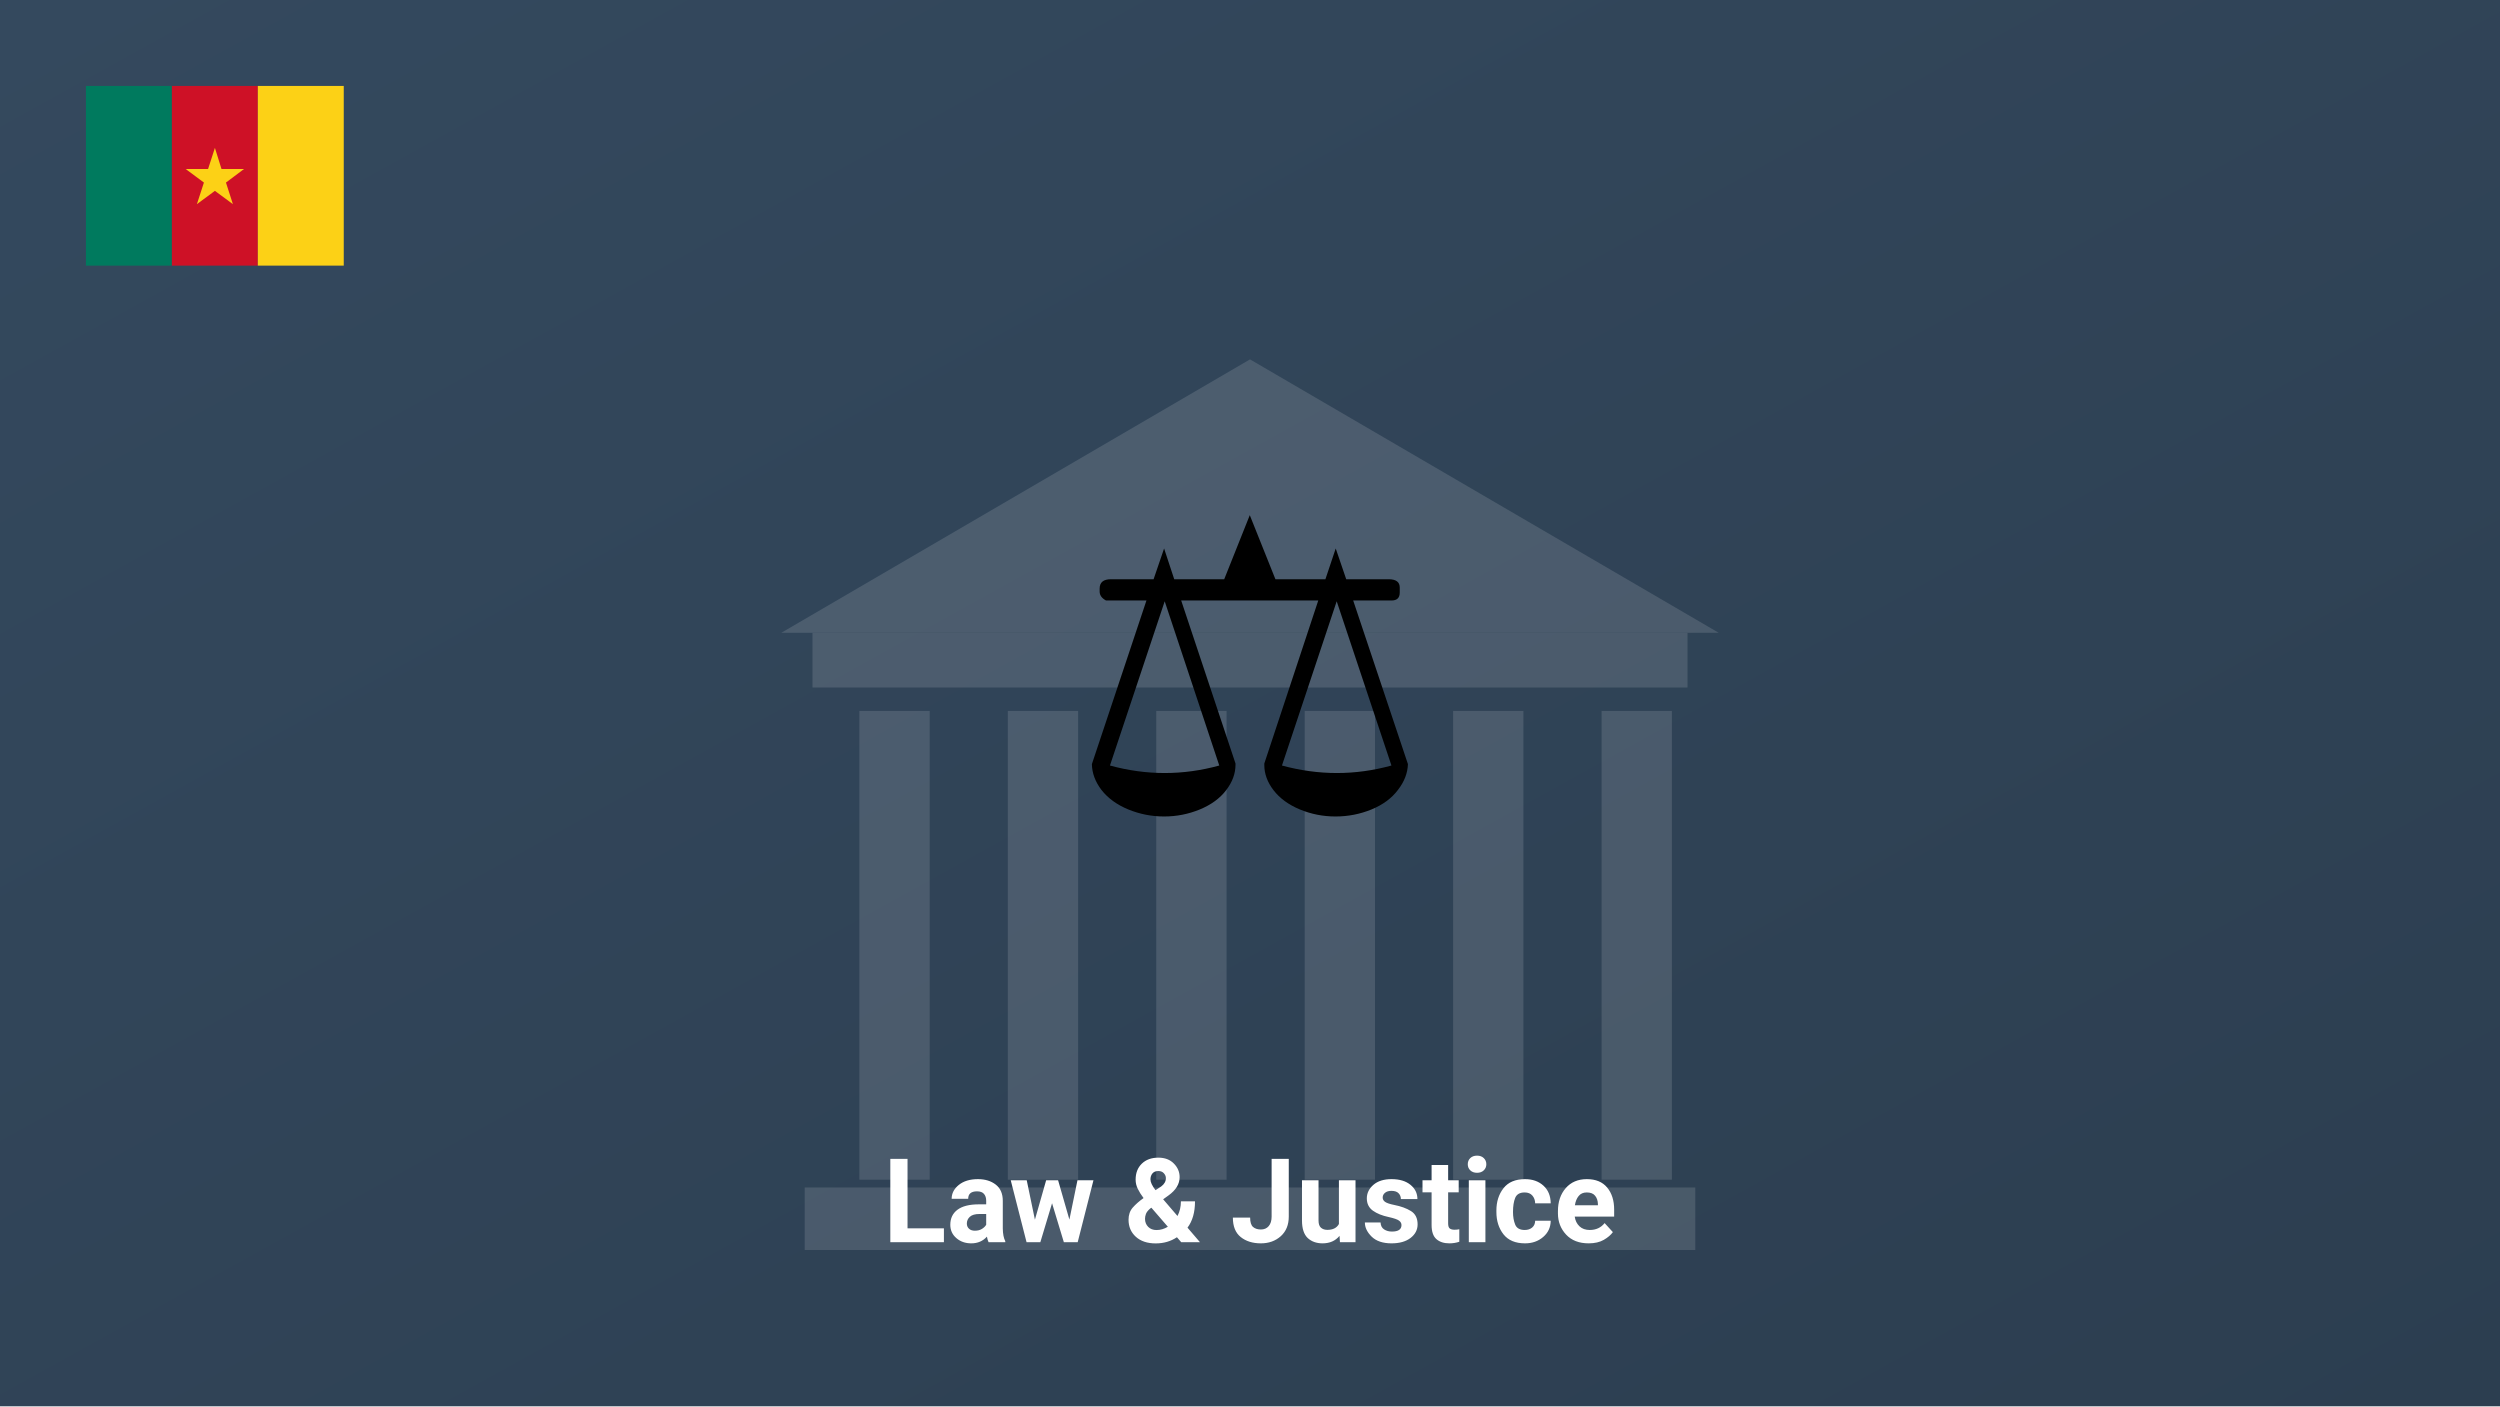
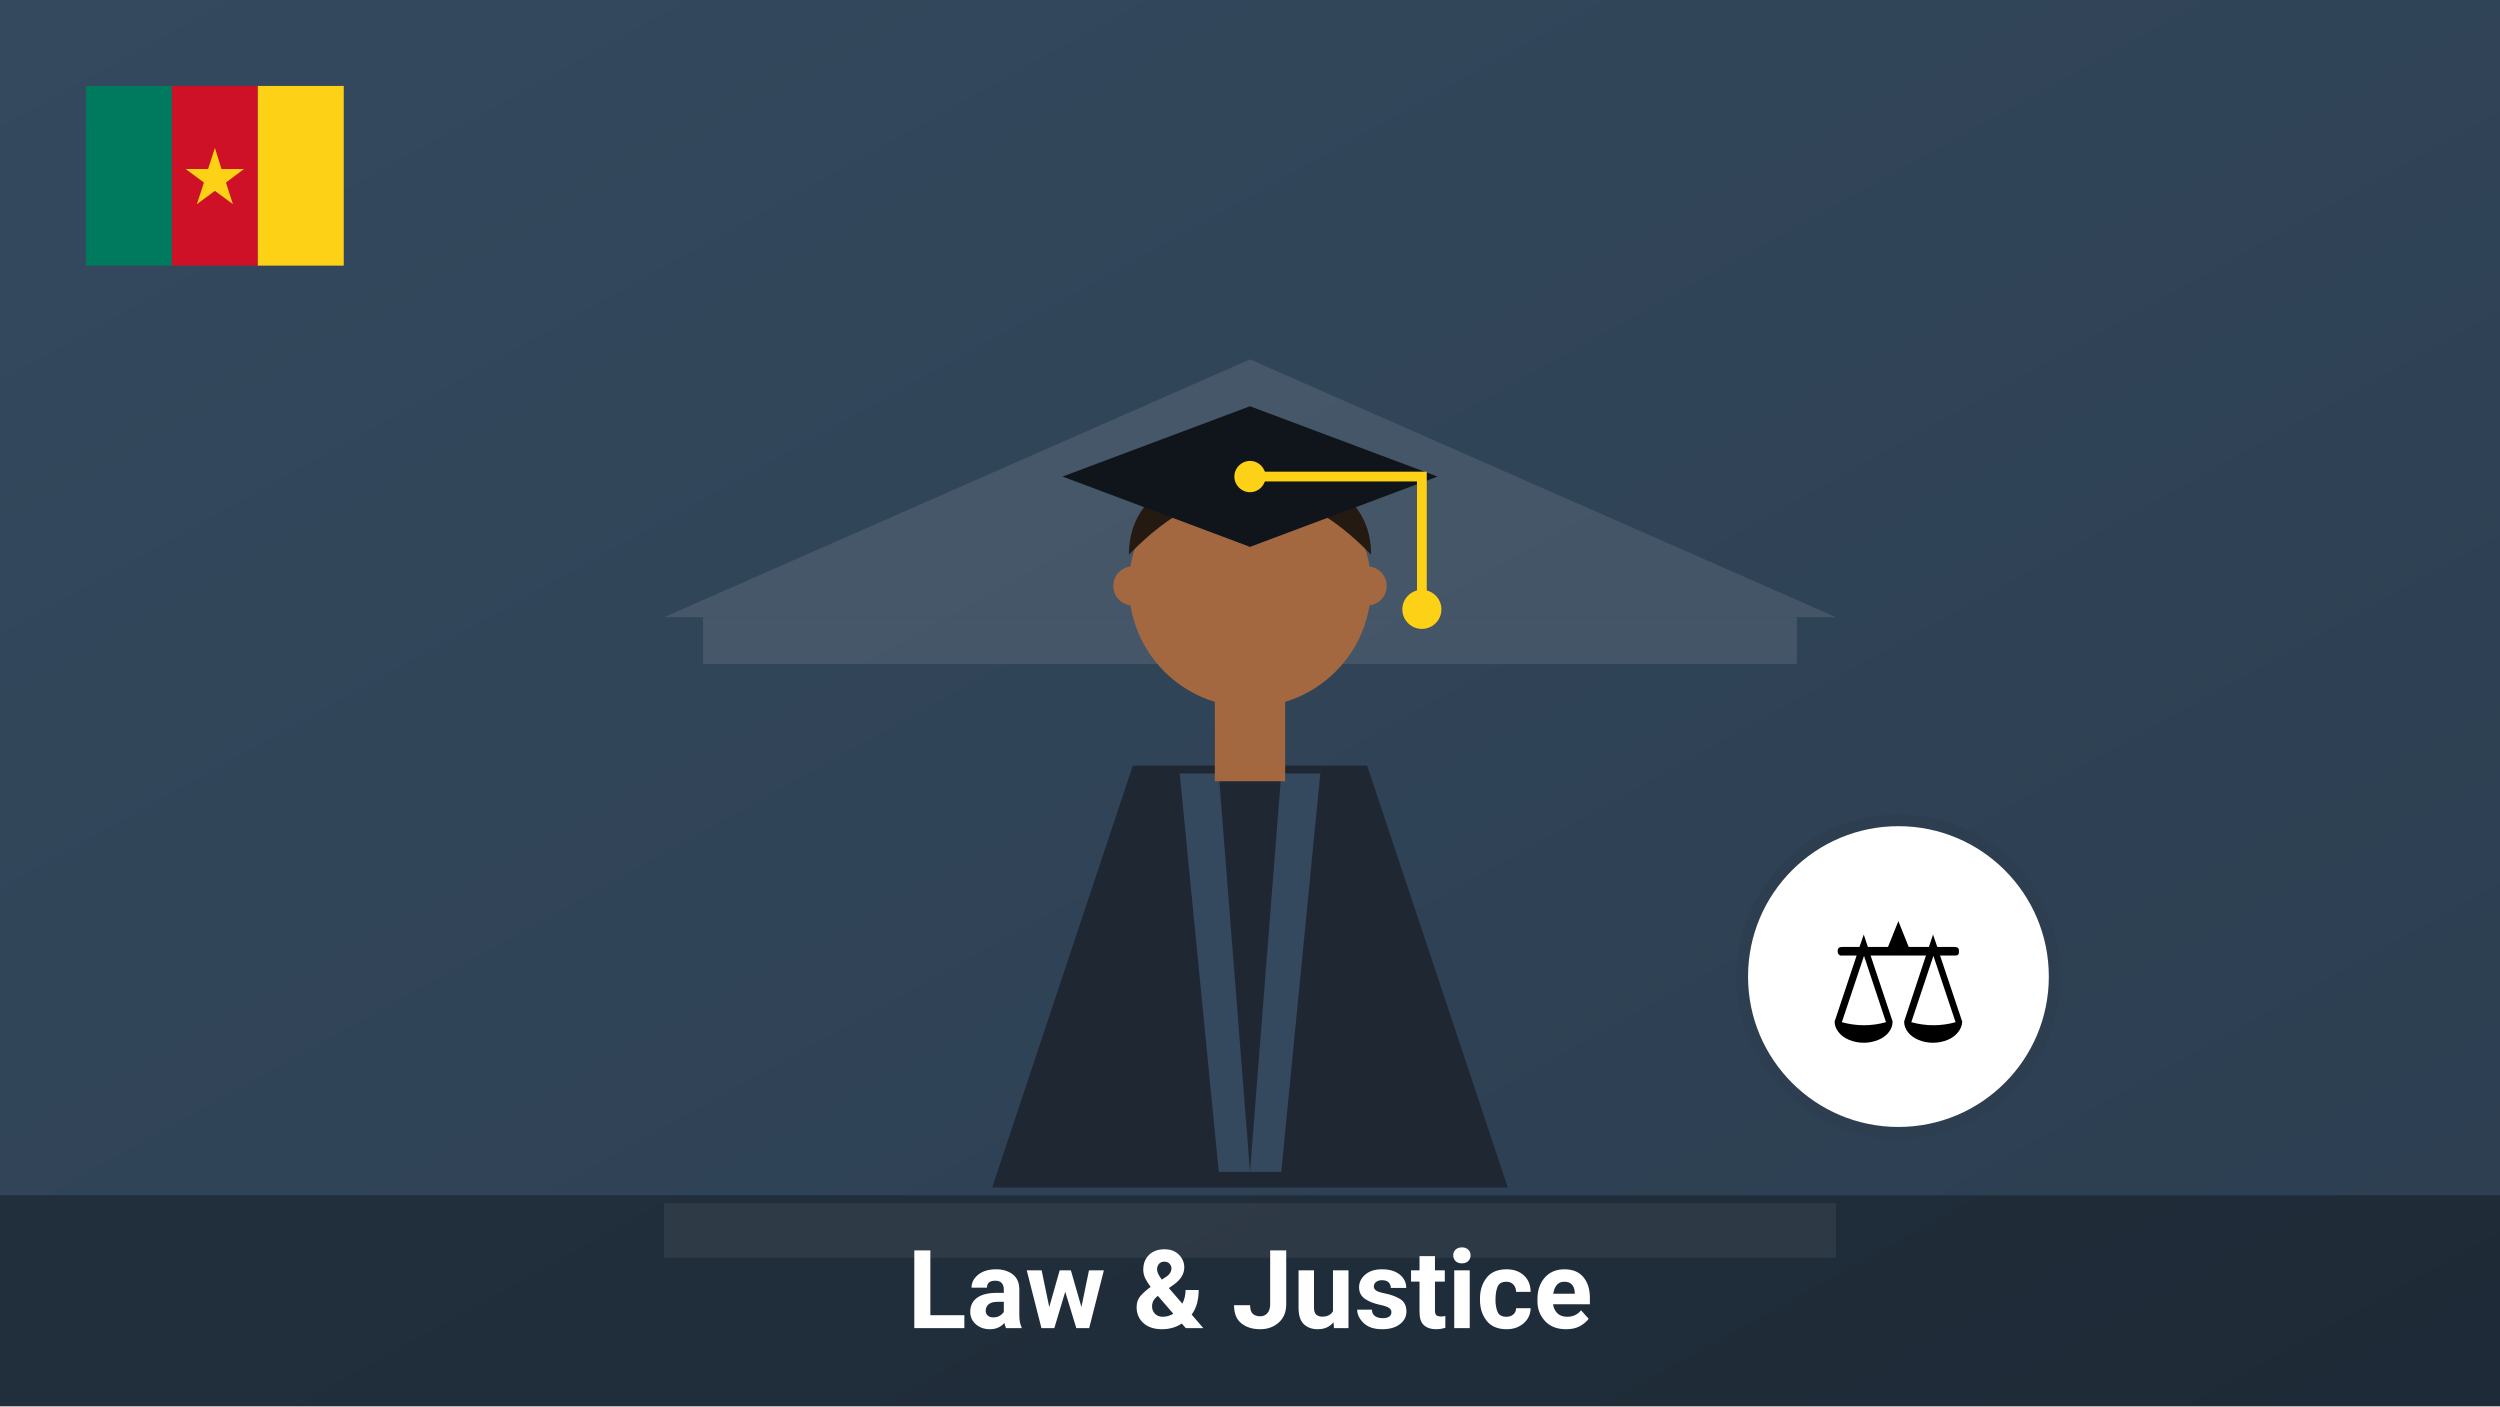
- <svg xmlns="http://www.w3.org/2000/svg" width="640" height="360" viewBox="0 0 640 360" role="img" aria-label="Law &amp; Justice">
+ <svg xmlns="http://www.w3.org/2000/svg" width="640" height="360" viewBox="0 0 640 360" role="img" aria-label="Law &amp; Justice — Cameroonian graduate">
  <defs>
    <linearGradient id="g" x1="0" y1="0" x2="1" y2="1">
      <stop offset="0" stop-color="#34495e" />
      <stop offset="1" stop-color="#2c3e50" />
    </linearGradient>
  </defs>
  <rect width="640" height="360" fill="url(#g)" />
-   <g fill="#ffffff" opacity="0.13" transform="translate(320,120)">
-     <polygon points="-120,42 0,-28 120,42" />
-     <rect x="-112" y="42" width="224" height="14" />
-     <rect x="-100" y="62" width="18" height="120" />
-     <rect x="-62" y="62" width="18" height="120" />
-     <rect x="-24" y="62" width="18" height="120" />
-     <rect x="14" y="62" width="18" height="120" />
-     <rect x="52" y="62" width="18" height="120" />
-     <rect x="90" y="62" width="18" height="120" />
-     <rect x="-114" y="184" width="228" height="16" />
+   <g fill="#ffffff" opacity="0.10" transform="translate(320,118)">
+     <polygon points="-150,40 0,-26 150,40" />
+     <rect x="-140" y="40" width="280" height="12" />
+     <rect x="-150" y="190" width="300" height="14" />
+   </g>
+   <g transform="translate(320,196)">
+     <path d="M-66 108 L-30 0 L30 0 L66 108 Z" fill="#1f2733" />
+     <path d="M-18 2 L-8 104 L0 104 L-8 2 Z" fill="#34495e" />
+     <path d="M18 2 L8 104 L0 104 L8 2 Z" fill="#34495e" />
+     <rect x="-9" y="-22" width="18" height="26" fill="#a3683f" />
+     <circle cx="0" cy="-46" r="31" fill="#a3683f" />
+     <circle cx="-30" cy="-46" r="5" fill="#a3683f" />
+     <circle cx="30" cy="-46" r="5" fill="#a3683f" />
+     <path d="M-31 -54 Q0 -86 31 -54 Q31 -74 0 -78 Q-31 -74 -31 -54 Z" fill="#241a12" />
+     <polygon points="0,-92 48,-74 0,-56 -48,-74" fill="#10151c" />
+     <circle cx="0" cy="-74" r="4" fill="#fcd116" />
+     <path d="M0 -74 L44 -74 L44 -44" stroke="#fcd116" stroke-width="2.5" fill="none" />
+     <circle cx="44" cy="-40" r="5" fill="#fcd116" />
+   </g>
+   <g transform="translate(486,250)">
+     <circle cx="0" cy="0" r="40" fill="#ffffff" />
+     <circle cx="0" cy="0" r="40" fill="none" stroke="#2c3e50" stroke-width="3" />
+     <text x="0" y="2" font-size="42" text-anchor="middle" dominant-baseline="central">⚖️</text>
  </g>
  <g transform="translate(22,22)">
    <rect x="0" y="0" width="22" height="46" fill="#007a5e" />
    <rect x="22" y="0" width="22" height="46" fill="#ce1126" />
    <rect x="44" y="0" width="22" height="46" fill="#fcd116" />
    <text x="33" y="30" font-size="20" text-anchor="middle" fill="#fcd116">★</text>
  </g>
-   <text x="320" y="172" font-size="104" text-anchor="middle" dominant-baseline="central">⚖️</text>
-   <text x="320" y="318" font-size="30" font-family="Segoe UI, Roboto, Arial, sans-serif" font-weight="700" text-anchor="middle" fill="#ffffff">Law &amp; Justice</text>
+   <rect x="0" y="306" width="640" height="54" fill="#000000" opacity="0.32" />
+   <text x="320" y="340" font-size="28" font-family="Segoe UI, Roboto, Arial, sans-serif" font-weight="700" text-anchor="middle" fill="#ffffff">Law &amp; Justice</text>
</svg>
